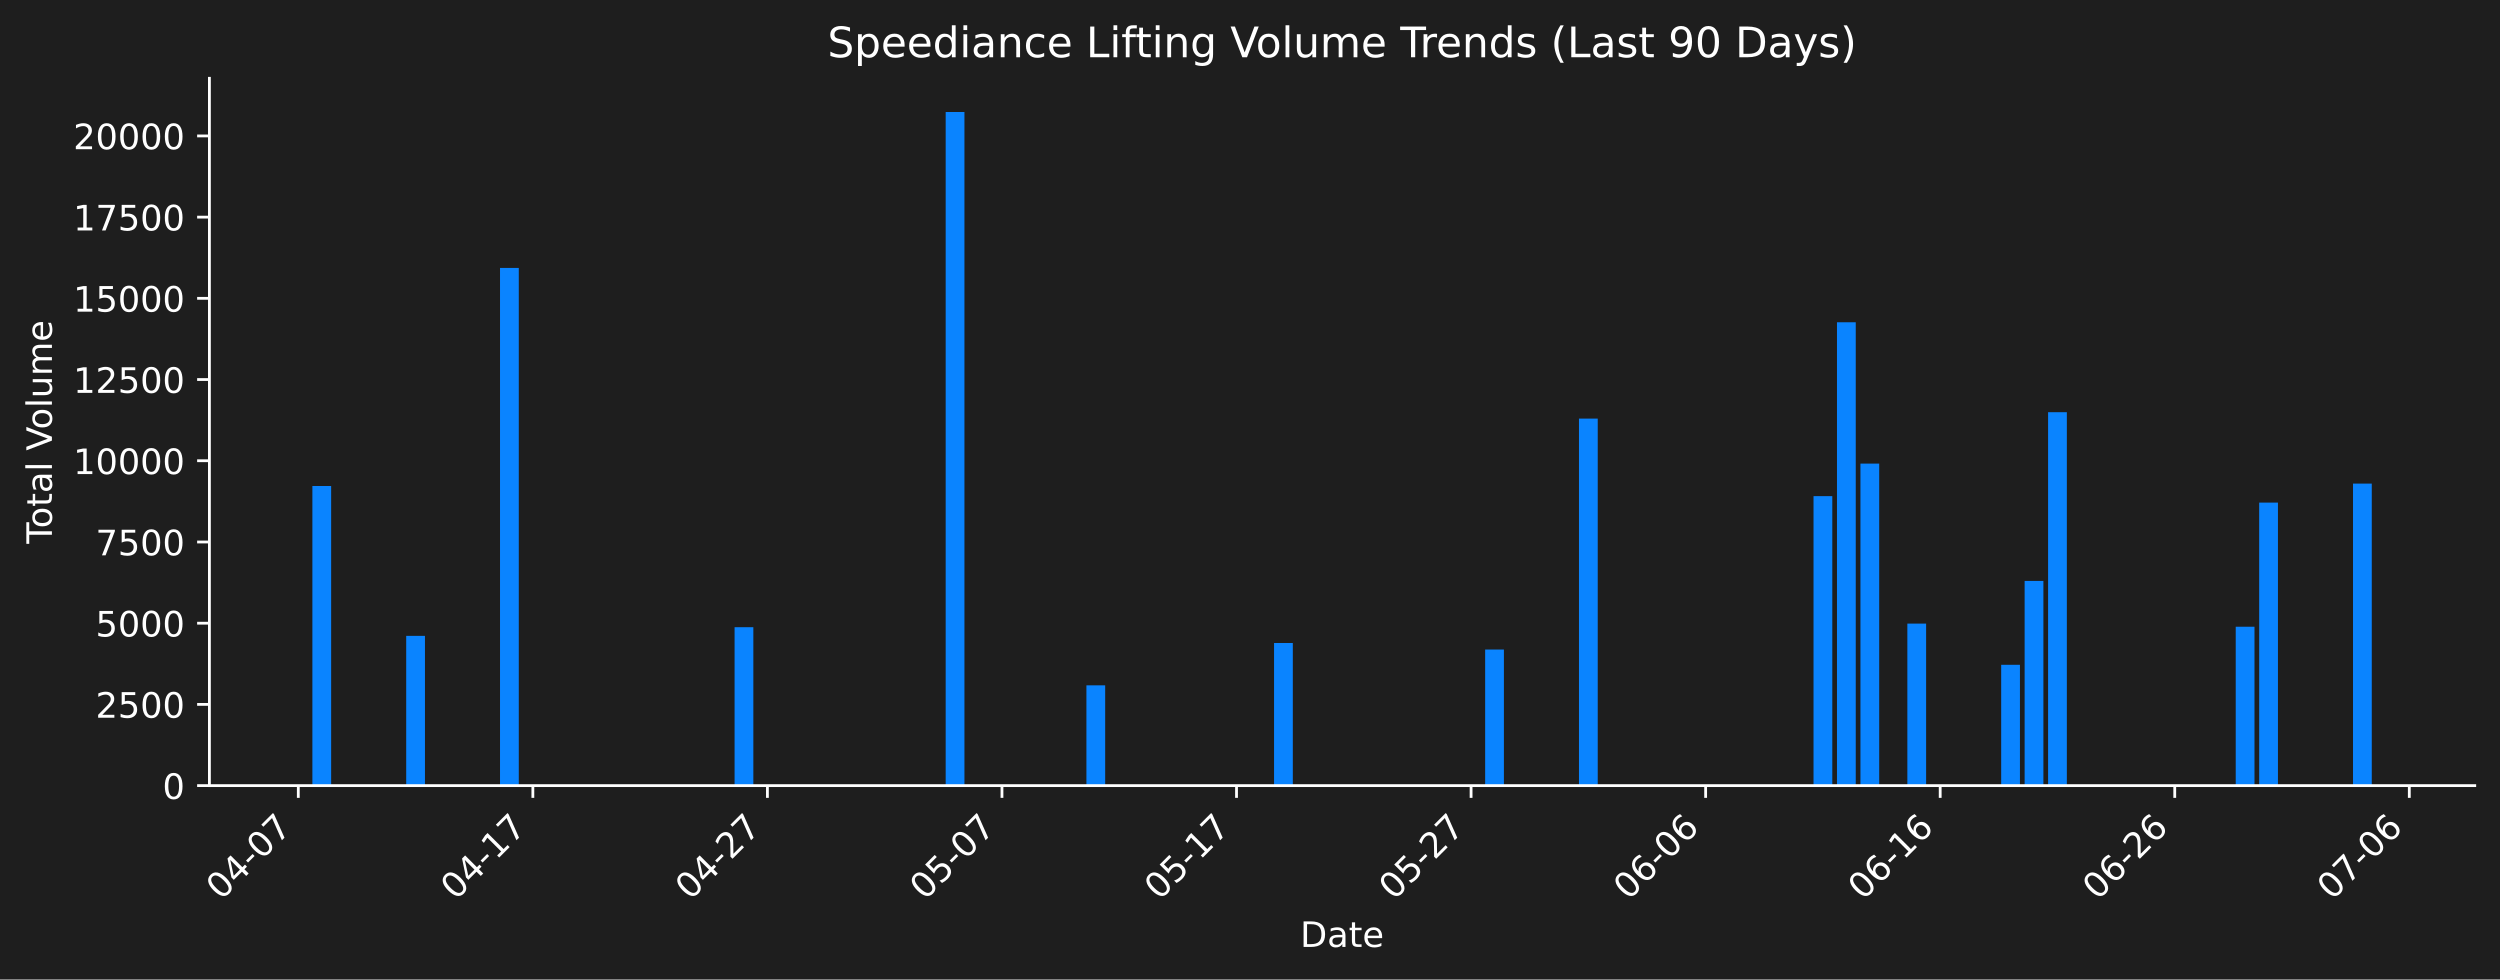
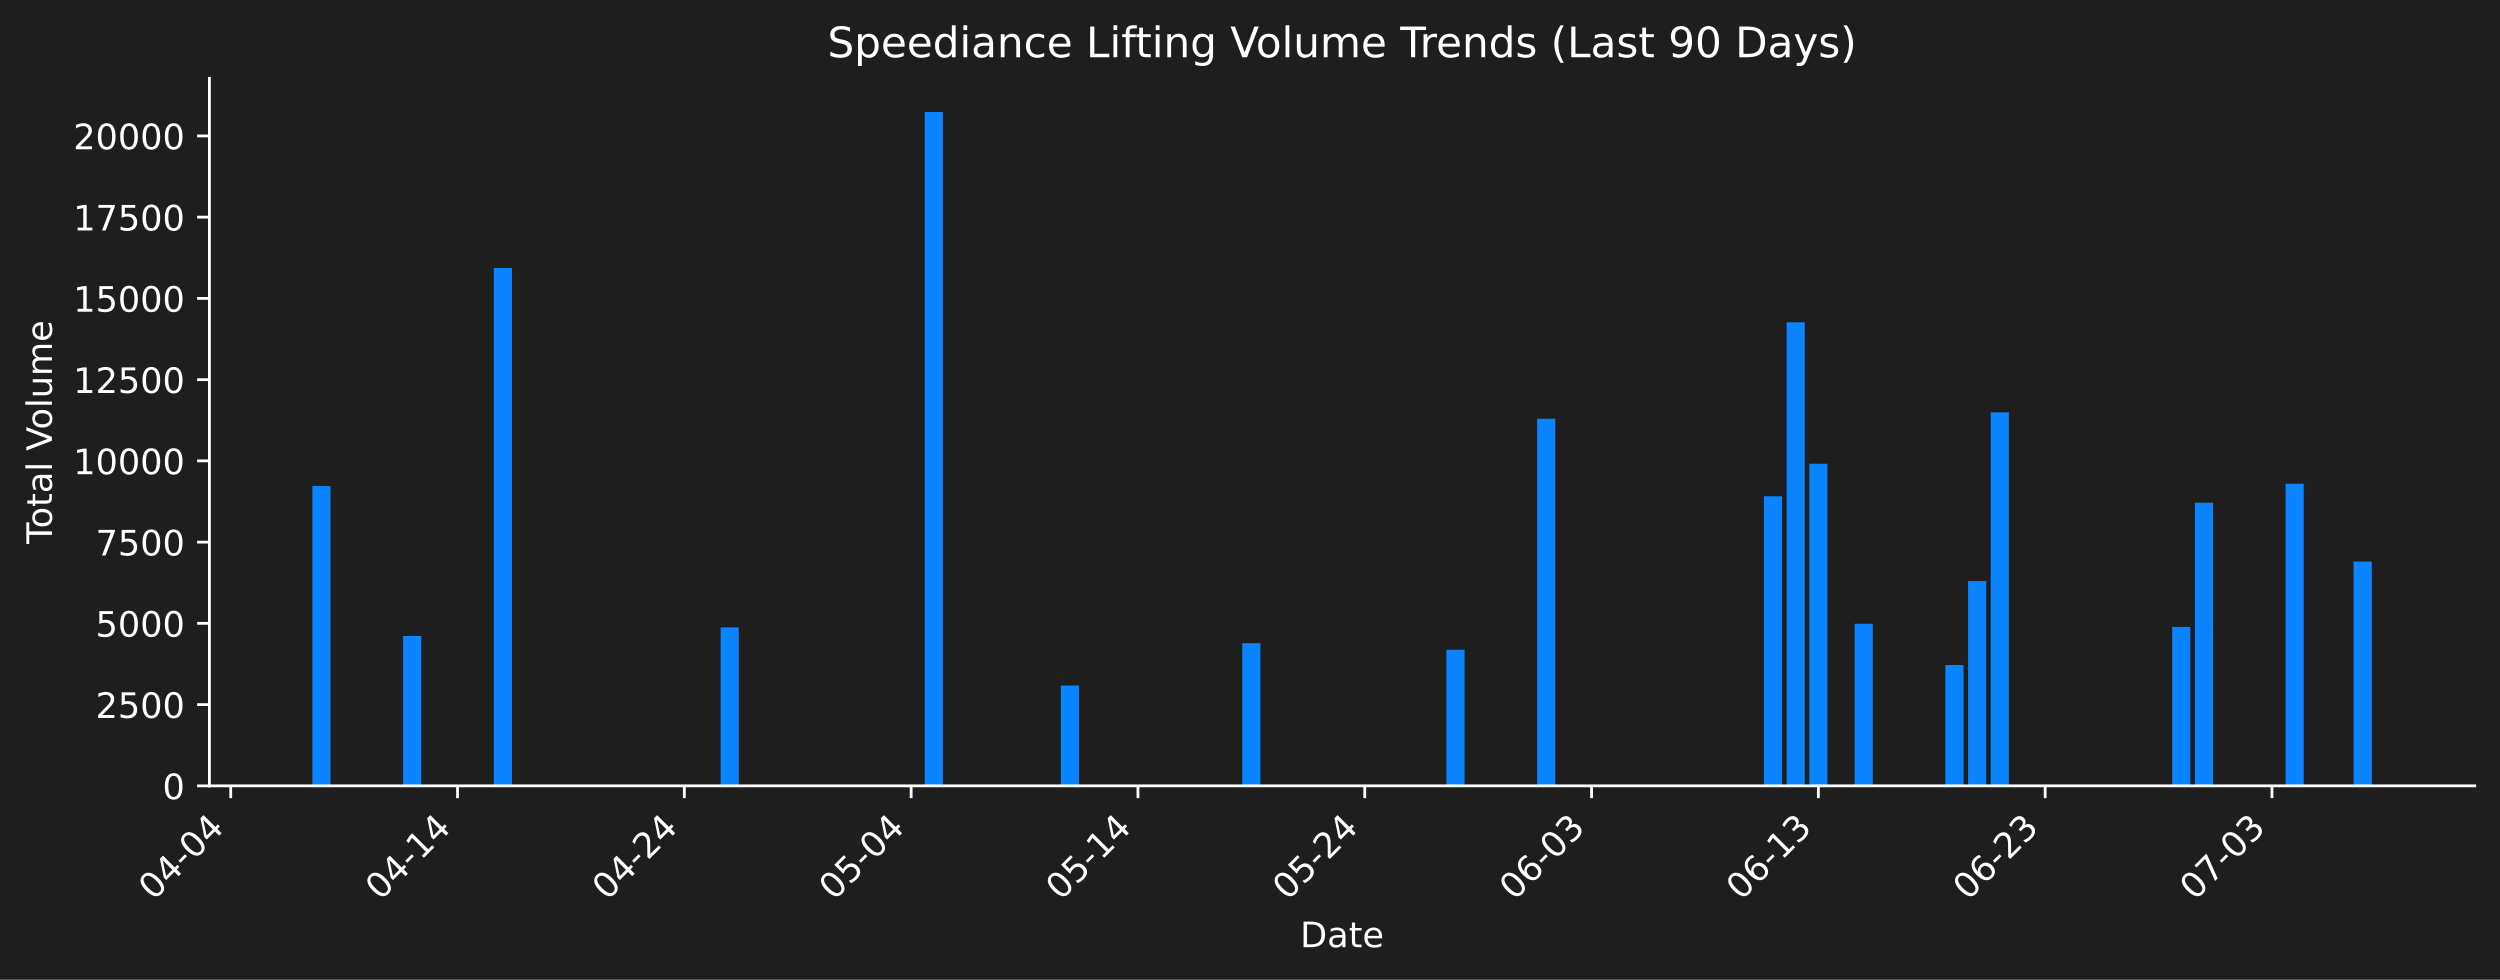
- <svg xmlns="http://www.w3.org/2000/svg" xmlns:xlink="http://www.w3.org/1999/xlink" width="712.621pt" height="279.207pt" viewBox="0 0 712.621 279.207" version="1.1">
+ <svg xmlns="http://www.w3.org/2000/svg" xmlns:xlink="http://www.w3.org/1999/xlink" width="712.621pt" height="279.271pt" viewBox="0 0 712.621 279.271" version="1.1">
  <defs>
    <style type="text/css">*{stroke-linejoin: round; stroke-linecap: butt}</style>
  </defs>
  <g id="figure_1">
    <g id="patch_1">
-       <path d="M 0 279.207  L 712.621 279.207  L 712.621 0  L 0 0  z " style="fill: #1e1e1e" />
+       <path d="M 0 279.271  L 712.621 279.271  L 712.621 0  L 0 0  z " style="fill: #1e1e1e" />
    </g>
    <g id="axes_1">
      <g id="patch_2">
-         <path d="M 59.691 223.939  L 705.421 223.939  L 705.421 22.318  L 59.691 22.318  L 59.691 223.939  z " style="fill: none" />
+         <path d="M 59.691 224.002  L 705.421 224.002  L 705.421 22.318  L 59.691 22.318  L 59.691 224.002  z " style="fill: none" />
      </g>
      <g id="patch_3">
-         <path d="M 89.042 223.939  L 94.391 223.939  L 94.391 138.525  L 89.042 138.525  z " clip-path="url(#pe213a9526d)" style="fill: #0a84ff" />
+         <path d="M 89.042 224.002  L 94.214 224.002  L 94.214 138.561  L 89.042 138.561  z " clip-path="url(#pa216ccc0eb)" style="fill: #0a84ff" />
      </g>
      <g id="patch_4">
-         <path d="M 115.786 223.939  L 121.135 223.939  L 121.135 181.25  L 115.786 181.25  z " clip-path="url(#pe213a9526d)" style="fill: #0a84ff" />
+         <path d="M 114.902 224.002  L 120.074 224.002  L 120.074 181.3  L 114.902 181.3  z " clip-path="url(#pa216ccc0eb)" style="fill: #0a84ff" />
      </g>
      <g id="patch_5">
-         <path d="M 142.53 223.939  L 147.878 223.939  L 147.878 76.381  L 142.53 76.381  z " clip-path="url(#pe213a9526d)" style="fill: #0a84ff" />
+         <path d="M 140.762 224.002  L 145.935 224.002  L 145.935 76.398  L 140.762 76.398  z " clip-path="url(#pa216ccc0eb)" style="fill: #0a84ff" />
      </g>
      <g id="patch_6">
-         <path d="M 209.389 223.939  L 214.738 223.939  L 214.738 178.782  L 209.389 178.782  z " clip-path="url(#pe213a9526d)" style="fill: #0a84ff" />
+         <path d="M 205.413 224.002  L 210.585 224.002  L 210.585 178.832  L 205.413 178.832  z " clip-path="url(#pa216ccc0eb)" style="fill: #0a84ff" />
      </g>
      <g id="patch_7">
-         <path d="M 222.761 223.939  L 228.11 223.939  L 228.11 223.939  L 222.761 223.939  z " clip-path="url(#pe213a9526d)" style="fill: #0a84ff" />
+         <path d="M 218.343 224.002  L 223.515 224.002  L 223.515 224.002  L 218.343 224.002  z " clip-path="url(#pa216ccc0eb)" style="fill: #0a84ff" />
      </g>
      <g id="patch_8">
-         <path d="M 269.563 223.939  L 274.912 223.939  L 274.912 31.919  L 269.563 31.919  z " clip-path="url(#pe213a9526d)" style="fill: #0a84ff" />
+         <path d="M 263.599 224.002  L 268.771 224.002  L 268.771 31.922  L 263.599 31.922  z " clip-path="url(#pa216ccc0eb)" style="fill: #0a84ff" />
      </g>
      <g id="patch_9">
-         <path d="M 309.679 223.939  L 315.027 223.939  L 315.027 195.353  L 309.679 195.353  z " clip-path="url(#pe213a9526d)" style="fill: #0a84ff" />
+         <path d="M 302.389 224.002  L 307.561 224.002  L 307.561 195.408  L 302.389 195.408  z " clip-path="url(#pa216ccc0eb)" style="fill: #0a84ff" />
      </g>
      <g id="patch_10">
-         <path d="M 356.48 223.939  L 361.829 223.939  L 361.829 223.939  L 356.48 223.939  z " clip-path="url(#pe213a9526d)" style="fill: #0a84ff" />
+         <path d="M 347.644 224.002  L 352.816 224.002  L 352.816 224.002  L 347.644 224.002  z " clip-path="url(#pa216ccc0eb)" style="fill: #0a84ff" />
      </g>
      <g id="patch_11">
-         <path d="M 363.166 223.939  L 368.515 223.939  L 368.515 183.292  L 363.166 183.292  z " clip-path="url(#pe213a9526d)" style="fill: #0a84ff" />
+         <path d="M 354.109 224.002  L 359.281 224.002  L 359.281 183.343  L 354.109 183.343  z " clip-path="url(#pa216ccc0eb)" style="fill: #0a84ff" />
      </g>
      <g id="patch_12">
-         <path d="M 423.34 223.939  L 428.689 223.939  L 428.689 185.158  L 423.34 185.158  z " clip-path="url(#pe213a9526d)" style="fill: #0a84ff" />
+         <path d="M 412.295 224.002  L 417.467 224.002  L 417.467 185.209  L 412.295 185.209  z " clip-path="url(#pa216ccc0eb)" style="fill: #0a84ff" />
      </g>
      <g id="patch_13">
-         <path d="M 450.084 223.939  L 455.433 223.939  L 455.433 119.329  L 450.084 119.329  z " clip-path="url(#pe213a9526d)" style="fill: #0a84ff" />
+         <path d="M 438.155 224.002  L 443.327 224.002  L 443.327 119.359  L 438.155 119.359  z " clip-path="url(#pa216ccc0eb)" style="fill: #0a84ff" />
      </g>
      <g id="patch_14">
-         <path d="M 516.943 223.939  L 522.292 223.939  L 522.292 141.428  L 516.943 141.428  z " clip-path="url(#pe213a9526d)" style="fill: #0a84ff" />
+         <path d="M 502.806 224.002  L 507.978 224.002  L 507.978 141.465  L 502.806 141.465  z " clip-path="url(#pa216ccc0eb)" style="fill: #0a84ff" />
      </g>
      <g id="patch_15">
-         <path d="M 523.629 223.939  L 528.978 223.939  L 528.978 91.854  L 523.629 91.854  z " clip-path="url(#pe213a9526d)" style="fill: #0a84ff" />
+         <path d="M 509.271 224.002  L 514.443 224.002  L 514.443 91.876  L 509.271 91.876  z " clip-path="url(#pa216ccc0eb)" style="fill: #0a84ff" />
      </g>
      <g id="patch_16">
-         <path d="M 530.315 223.939  L 535.664 223.939  L 535.664 132.158  L 530.315 132.158  z " clip-path="url(#pe213a9526d)" style="fill: #0a84ff" />
+         <path d="M 515.736 224.002  L 520.908 224.002  L 520.908 132.193  L 515.736 132.193  z " clip-path="url(#pa216ccc0eb)" style="fill: #0a84ff" />
      </g>
      <g id="patch_17">
-         <path d="M 543.687 223.939  L 549.036 223.939  L 549.036 177.75  L 543.687 177.75  z " clip-path="url(#pe213a9526d)" style="fill: #0a84ff" />
+         <path d="M 528.666 224.002  L 533.838 224.002  L 533.838 177.799  L 528.666 177.799  z " clip-path="url(#pa216ccc0eb)" style="fill: #0a84ff" />
      </g>
      <g id="patch_18">
-         <path d="M 570.431 223.939  L 575.78 223.939  L 575.78 189.496  L 570.431 189.496  z " clip-path="url(#pe213a9526d)" style="fill: #0a84ff" />
+         <path d="M 554.526 224.002  L 559.698 224.002  L 559.698 189.549  L 554.526 189.549  z " clip-path="url(#pa216ccc0eb)" style="fill: #0a84ff" />
      </g>
      <g id="patch_19">
-         <path d="M 577.117 223.939  L 582.466 223.939  L 582.466 165.596  L 577.117 165.596  z " clip-path="url(#pe213a9526d)" style="fill: #0a84ff" />
+         <path d="M 560.991 224.002  L 566.163 224.002  L 566.163 165.641  L 560.991 165.641  z " clip-path="url(#pa216ccc0eb)" style="fill: #0a84ff" />
      </g>
      <g id="patch_20">
-         <path d="M 583.803 223.939  L 589.152 223.939  L 589.152 117.504  L 583.803 117.504  z " clip-path="url(#pe213a9526d)" style="fill: #0a84ff" />
+         <path d="M 567.456 224.002  L 572.628 224.002  L 572.628 117.534  L 567.456 117.534  z " clip-path="url(#pa216ccc0eb)" style="fill: #0a84ff" />
      </g>
      <g id="patch_21">
-         <path d="M 637.291 223.939  L 642.639 223.939  L 642.639 178.657  L 637.291 178.657  z " clip-path="url(#pe213a9526d)" style="fill: #0a84ff" />
+         <path d="M 619.177 224.002  L 624.349 224.002  L 624.349 178.707  L 619.177 178.707  z " clip-path="url(#pa216ccc0eb)" style="fill: #0a84ff" />
      </g>
      <g id="patch_22">
-         <path d="M 643.977 223.939  L 649.325 223.939  L 649.325 143.27  L 643.977 143.27  z " clip-path="url(#pe213a9526d)" style="fill: #0a84ff" />
+         <path d="M 625.642 224.002  L 630.814 224.002  L 630.814 143.308  L 625.642 143.308  z " clip-path="url(#pa216ccc0eb)" style="fill: #0a84ff" />
      </g>
      <g id="patch_23">
-         <path d="M 670.72 223.939  L 676.069 223.939  L 676.069 137.849  L 670.72 137.849  z " clip-path="url(#pe213a9526d)" style="fill: #0a84ff" />
+         <path d="M 651.502 224.002  L 656.674 224.002  L 656.674 137.885  L 651.502 137.885  z " clip-path="url(#pa216ccc0eb)" style="fill: #0a84ff" />
+       </g>
+       <g id="patch_24">
+         <path d="M 670.897 224.002  L 676.069 224.002  L 676.069 160.093  L 670.897 160.093  z " clip-path="url(#pa216ccc0eb)" style="fill: #0a84ff" />
      </g>
      <g id="matplotlib.axis_1">
        <g id="xtick_1">
          <g id="line2d_1">
            <defs>
-               <path id="m324bd091f5" d="M 0 0  L 0 3.5  " style="stroke: #ffffff; stroke-width: 0.8" />
+               <path id="mfbc9d50dea" d="M 0 0  L 0 3.5  " style="stroke: #ffffff; stroke-width: 0.8" />
            </defs>
            <g>
-               <use xlink:href="#m324bd091f5" x="85.03" y="223.939" style="fill: #ffffff; stroke: #ffffff; stroke-width: 0.8" />
+               <use xlink:href="#mfbc9d50dea" x="65.768" y="224.002" style="fill: #ffffff; stroke: #ffffff; stroke-width: 0.8" />
            </g>
          </g>
          <g id="text_1">
-             <g style="fill: #ffffff" transform="translate(63.01288 256.8584) rotate(-45) scale(0.1 -0.1)">
+             <g style="fill: #ffffff" transform="translate(43.75024 256.9221) rotate(-45) scale(0.1 -0.1)">
              <defs>
                <path id="DejaVuSans-30" d="M 2034 4250  Q 1547 4250 1301 3770  Q 1056 3291 1056 2328  Q 1056 1369 1301 889  Q 1547 409 2034 409  Q 2525 409 2770 889  Q 3016 1369 3016 2328  Q 3016 3291 2770 3770  Q 2525 4250 2034 4250  z M 2034 4750  Q 2819 4750 3233 4129  Q 3647 3509 3647 2328  Q 3647 1150 3233 529  Q 2819 -91 2034 -91  Q 1250 -91 836 529  Q 422 1150 422 2328  Q 422 3509 836 4129  Q 1250 4750 2034 4750  z " transform="scale(0.015625)" />
                <path id="DejaVuSans-34" d="M 2419 4116  L 825 1625  L 2419 1625  L 2419 4116  z M 2253 4666  L 3047 4666  L 3047 1625  L 3713 1625  L 3713 1100  L 3047 1100  L 3047 0  L 2419 0  L 2419 1100  L 313 1100  L 313 1709  L 2253 4666  z " transform="scale(0.015625)" />
                <path id="DejaVuSans-2d" d="M 313 2009  L 1997 2009  L 1997 1497  L 313 1497  L 313 2009  z " transform="scale(0.015625)" />
-                 <path id="DejaVuSans-37" d="M 525 4666  L 3525 4666  L 3525 4397  L 1831 0  L 1172 0  L 2766 4134  L 525 4134  L 525 4666  z " transform="scale(0.015625)" />
              </defs>
              <use xlink:href="#DejaVuSans-30" />
              <use xlink:href="#DejaVuSans-34" transform="translate(63.62305 0)" />
              <use xlink:href="#DejaVuSans-2d" transform="translate(127.2461 0)" />
              <use xlink:href="#DejaVuSans-30" transform="translate(163.3301 0)" />
-               <use xlink:href="#DejaVuSans-37" transform="translate(226.9531 0)" />
+               <use xlink:href="#DejaVuSans-34" transform="translate(226.9531 0)" />
            </g>
          </g>
        </g>
        <g id="xtick_2">
          <g id="line2d_2">
            <g>
-               <use xlink:href="#m324bd091f5" x="151.89" y="223.939" style="fill: #ffffff; stroke: #ffffff; stroke-width: 0.8" />
+               <use xlink:href="#mfbc9d50dea" x="130.418" y="224.002" style="fill: #ffffff; stroke: #ffffff; stroke-width: 0.8" />
            </g>
          </g>
          <g id="text_2">
-             <g style="fill: #ffffff" transform="translate(129.8725 256.8584) rotate(-45) scale(0.1 -0.1)">
+             <g style="fill: #ffffff" transform="translate(108.4008 256.9221) rotate(-45) scale(0.1 -0.1)">
              <defs>
                <path id="DejaVuSans-31" d="M 794 531  L 1825 531  L 1825 4091  L 703 3866  L 703 4441  L 1819 4666  L 2450 4666  L 2450 531  L 3481 531  L 3481 0  L 794 0  L 794 531  z " transform="scale(0.015625)" />
              </defs>
              <use xlink:href="#DejaVuSans-30" />
              <use xlink:href="#DejaVuSans-34" transform="translate(63.62305 0)" />
              <use xlink:href="#DejaVuSans-2d" transform="translate(127.2461 0)" />
              <use xlink:href="#DejaVuSans-31" transform="translate(163.3301 0)" />
-               <use xlink:href="#DejaVuSans-37" transform="translate(226.9531 0)" />
+               <use xlink:href="#DejaVuSans-34" transform="translate(226.9531 0)" />
            </g>
          </g>
        </g>
        <g id="xtick_3">
          <g id="line2d_3">
            <g>
-               <use xlink:href="#m324bd091f5" x="218.75" y="223.939" style="fill: #ffffff; stroke: #ffffff; stroke-width: 0.8" />
+               <use xlink:href="#mfbc9d50dea" x="195.069" y="224.002" style="fill: #ffffff; stroke: #ffffff; stroke-width: 0.8" />
            </g>
          </g>
          <g id="text_3">
-             <g style="fill: #ffffff" transform="translate(196.7321 256.8584) rotate(-45) scale(0.1 -0.1)">
+             <g style="fill: #ffffff" transform="translate(173.0514 256.9221) rotate(-45) scale(0.1 -0.1)">
              <defs>
                <path id="DejaVuSans-32" d="M 1228 531  L 3431 531  L 3431 0  L 469 0  L 469 531  Q 828 903 1448 1529  Q 2069 2156 2228 2338  Q 2531 2678 2651 2914  Q 2772 3150 2772 3378  Q 2772 3750 2511 3984  Q 2250 4219 1831 4219  Q 1534 4219 1204 4116  Q 875 4013 500 3803  L 500 4441  Q 881 4594 1212 4672  Q 1544 4750 1819 4750  Q 2544 4750 2975 4387  Q 3406 4025 3406 3419  Q 3406 3131 3298 2873  Q 3191 2616 2906 2266  Q 2828 2175 2409 1742  Q 1991 1309 1228 531  z " transform="scale(0.015625)" />
              </defs>
              <use xlink:href="#DejaVuSans-30" />
              <use xlink:href="#DejaVuSans-34" transform="translate(63.62305 0)" />
              <use xlink:href="#DejaVuSans-2d" transform="translate(127.2461 0)" />
              <use xlink:href="#DejaVuSans-32" transform="translate(163.3301 0)" />
-               <use xlink:href="#DejaVuSans-37" transform="translate(226.9531 0)" />
+               <use xlink:href="#DejaVuSans-34" transform="translate(226.9531 0)" />
            </g>
          </g>
        </g>
        <g id="xtick_4">
          <g id="line2d_4">
            <g>
-               <use xlink:href="#m324bd091f5" x="285.609" y="223.939" style="fill: #ffffff; stroke: #ffffff; stroke-width: 0.8" />
+               <use xlink:href="#mfbc9d50dea" x="259.72" y="224.002" style="fill: #ffffff; stroke: #ffffff; stroke-width: 0.8" />
            </g>
          </g>
          <g id="text_4">
-             <g style="fill: #ffffff" transform="translate(263.5917 256.8584) rotate(-45) scale(0.1 -0.1)">
+             <g style="fill: #ffffff" transform="translate(237.702 256.9221) rotate(-45) scale(0.1 -0.1)">
              <defs>
                <path id="DejaVuSans-35" d="M 691 4666  L 3169 4666  L 3169 4134  L 1269 4134  L 1269 2991  Q 1406 3038 1543 3061  Q 1681 3084 1819 3084  Q 2600 3084 3056 2656  Q 3513 2228 3513 1497  Q 3513 744 3044 326  Q 2575 -91 1722 -91  Q 1428 -91 1123 -41  Q 819 9 494 109  L 494 744  Q 775 591 1075 516  Q 1375 441 1709 441  Q 2250 441 2565 725  Q 2881 1009 2881 1497  Q 2881 1984 2565 2268  Q 2250 2553 1709 2553  Q 1456 2553 1204 2497  Q 953 2441 691 2322  L 691 4666  z " transform="scale(0.015625)" />
              </defs>
              <use xlink:href="#DejaVuSans-30" />
              <use xlink:href="#DejaVuSans-35" transform="translate(63.62305 0)" />
              <use xlink:href="#DejaVuSans-2d" transform="translate(127.2461 0)" />
              <use xlink:href="#DejaVuSans-30" transform="translate(163.3301 0)" />
-               <use xlink:href="#DejaVuSans-37" transform="translate(226.9531 0)" />
+               <use xlink:href="#DejaVuSans-34" transform="translate(226.9531 0)" />
            </g>
          </g>
        </g>
        <g id="xtick_5">
          <g id="line2d_5">
            <g>
-               <use xlink:href="#m324bd091f5" x="352.469" y="223.939" style="fill: #ffffff; stroke: #ffffff; stroke-width: 0.8" />
+               <use xlink:href="#mfbc9d50dea" x="324.37" y="224.002" style="fill: #ffffff; stroke: #ffffff; stroke-width: 0.8" />
            </g>
          </g>
          <g id="text_5">
-             <g style="fill: #ffffff" transform="translate(330.4513 256.8584) rotate(-45) scale(0.1 -0.1)">
+             <g style="fill: #ffffff" transform="translate(302.3526 256.9221) rotate(-45) scale(0.1 -0.1)">
              <use xlink:href="#DejaVuSans-30" />
              <use xlink:href="#DejaVuSans-35" transform="translate(63.62305 0)" />
              <use xlink:href="#DejaVuSans-2d" transform="translate(127.2461 0)" />
              <use xlink:href="#DejaVuSans-31" transform="translate(163.3301 0)" />
-               <use xlink:href="#DejaVuSans-37" transform="translate(226.9531 0)" />
+               <use xlink:href="#DejaVuSans-34" transform="translate(226.9531 0)" />
            </g>
          </g>
        </g>
        <g id="xtick_6">
          <g id="line2d_6">
            <g>
-               <use xlink:href="#m324bd091f5" x="419.328" y="223.939" style="fill: #ffffff; stroke: #ffffff; stroke-width: 0.8" />
+               <use xlink:href="#mfbc9d50dea" x="389.021" y="224.002" style="fill: #ffffff; stroke: #ffffff; stroke-width: 0.8" />
            </g>
          </g>
          <g id="text_6">
-             <g style="fill: #ffffff" transform="translate(397.3109 256.8584) rotate(-45) scale(0.1 -0.1)">
+             <g style="fill: #ffffff" transform="translate(367.0031 256.9221) rotate(-45) scale(0.1 -0.1)">
              <use xlink:href="#DejaVuSans-30" />
              <use xlink:href="#DejaVuSans-35" transform="translate(63.62305 0)" />
              <use xlink:href="#DejaVuSans-2d" transform="translate(127.2461 0)" />
              <use xlink:href="#DejaVuSans-32" transform="translate(163.3301 0)" />
-               <use xlink:href="#DejaVuSans-37" transform="translate(226.9531 0)" />
+               <use xlink:href="#DejaVuSans-34" transform="translate(226.9531 0)" />
            </g>
          </g>
        </g>
        <g id="xtick_7">
          <g id="line2d_7">
            <g>
-               <use xlink:href="#m324bd091f5" x="486.188" y="223.939" style="fill: #ffffff; stroke: #ffffff; stroke-width: 0.8" />
+               <use xlink:href="#mfbc9d50dea" x="453.671" y="224.002" style="fill: #ffffff; stroke: #ffffff; stroke-width: 0.8" />
            </g>
          </g>
          <g id="text_7">
-             <g style="fill: #ffffff" transform="translate(464.1705 256.8584) rotate(-45) scale(0.1 -0.1)">
+             <g style="fill: #ffffff" transform="translate(431.6537 256.9221) rotate(-45) scale(0.1 -0.1)">
              <defs>
                <path id="DejaVuSans-36" d="M 2113 2584  Q 1688 2584 1439 2293  Q 1191 2003 1191 1497  Q 1191 994 1439 701  Q 1688 409 2113 409  Q 2538 409 2786 701  Q 3034 994 3034 1497  Q 3034 2003 2786 2293  Q 2538 2584 2113 2584  z M 3366 4563  L 3366 3988  Q 3128 4100 2886 4159  Q 2644 4219 2406 4219  Q 1781 4219 1451 3797  Q 1122 3375 1075 2522  Q 1259 2794 1537 2939  Q 1816 3084 2150 3084  Q 2853 3084 3261 2657  Q 3669 2231 3669 1497  Q 3669 778 3244 343  Q 2819 -91 2113 -91  Q 1303 -91 875 529  Q 447 1150 447 2328  Q 447 3434 972 4092  Q 1497 4750 2381 4750  Q 2619 4750 2861 4703  Q 3103 4656 3366 4563  z " transform="scale(0.015625)" />
+                 <path id="DejaVuSans-33" d="M 2597 2516  Q 3050 2419 3304 2112  Q 3559 1806 3559 1356  Q 3559 666 3084 287  Q 2609 -91 1734 -91  Q 1441 -91 1130 -33  Q 819 25 488 141  L 488 750  Q 750 597 1062 519  Q 1375 441 1716 441  Q 2309 441 2620 675  Q 2931 909 2931 1356  Q 2931 1769 2642 2001  Q 2353 2234 1838 2234  L 1294 2234  L 1294 2753  L 1863 2753  Q 2328 2753 2575 2939  Q 2822 3125 2822 3475  Q 2822 3834 2567 4026  Q 2313 4219 1838 4219  Q 1578 4219 1281 4162  Q 984 4106 628 3988  L 628 4550  Q 988 4650 1302 4700  Q 1616 4750 1894 4750  Q 2613 4750 3031 4423  Q 3450 4097 3450 3541  Q 3450 3153 3228 2886  Q 3006 2619 2597 2516  z " transform="scale(0.015625)" />
              </defs>
              <use xlink:href="#DejaVuSans-30" />
              <use xlink:href="#DejaVuSans-36" transform="translate(63.62305 0)" />
              <use xlink:href="#DejaVuSans-2d" transform="translate(127.2461 0)" />
              <use xlink:href="#DejaVuSans-30" transform="translate(163.3301 0)" />
-               <use xlink:href="#DejaVuSans-36" transform="translate(226.9531 0)" />
+               <use xlink:href="#DejaVuSans-33" transform="translate(226.9531 0)" />
            </g>
          </g>
        </g>
        <g id="xtick_8">
          <g id="line2d_8">
            <g>
-               <use xlink:href="#m324bd091f5" x="553.048" y="223.939" style="fill: #ffffff; stroke: #ffffff; stroke-width: 0.8" />
+               <use xlink:href="#mfbc9d50dea" x="518.322" y="224.002" style="fill: #ffffff; stroke: #ffffff; stroke-width: 0.8" />
            </g>
          </g>
          <g id="text_8">
-             <g style="fill: #ffffff" transform="translate(531.0301 256.8584) rotate(-45) scale(0.1 -0.1)">
+             <g style="fill: #ffffff" transform="translate(496.3043 256.9221) rotate(-45) scale(0.1 -0.1)">
              <use xlink:href="#DejaVuSans-30" />
              <use xlink:href="#DejaVuSans-36" transform="translate(63.62305 0)" />
              <use xlink:href="#DejaVuSans-2d" transform="translate(127.2461 0)" />
              <use xlink:href="#DejaVuSans-31" transform="translate(163.3301 0)" />
-               <use xlink:href="#DejaVuSans-36" transform="translate(226.9531 0)" />
+               <use xlink:href="#DejaVuSans-33" transform="translate(226.9531 0)" />
            </g>
          </g>
        </g>
        <g id="xtick_9">
          <g id="line2d_9">
            <g>
-               <use xlink:href="#m324bd091f5" x="619.907" y="223.939" style="fill: #ffffff; stroke: #ffffff; stroke-width: 0.8" />
+               <use xlink:href="#mfbc9d50dea" x="582.972" y="224.002" style="fill: #ffffff; stroke: #ffffff; stroke-width: 0.8" />
            </g>
          </g>
          <g id="text_9">
-             <g style="fill: #ffffff" transform="translate(597.8897 256.8584) rotate(-45) scale(0.1 -0.1)">
+             <g style="fill: #ffffff" transform="translate(560.9549 256.9221) rotate(-45) scale(0.1 -0.1)">
              <use xlink:href="#DejaVuSans-30" />
              <use xlink:href="#DejaVuSans-36" transform="translate(63.62305 0)" />
              <use xlink:href="#DejaVuSans-2d" transform="translate(127.2461 0)" />
              <use xlink:href="#DejaVuSans-32" transform="translate(163.3301 0)" />
-               <use xlink:href="#DejaVuSans-36" transform="translate(226.9531 0)" />
+               <use xlink:href="#DejaVuSans-33" transform="translate(226.9531 0)" />
            </g>
          </g>
        </g>
        <g id="xtick_10">
          <g id="line2d_10">
            <g>
-               <use xlink:href="#m324bd091f5" x="686.767" y="223.939" style="fill: #ffffff; stroke: #ffffff; stroke-width: 0.8" />
+               <use xlink:href="#mfbc9d50dea" x="647.623" y="224.002" style="fill: #ffffff; stroke: #ffffff; stroke-width: 0.8" />
            </g>
          </g>
          <g id="text_10">
-             <g style="fill: #ffffff" transform="translate(664.7493 256.8584) rotate(-45) scale(0.1 -0.1)">
+             <g style="fill: #ffffff" transform="translate(625.6055 256.9221) rotate(-45) scale(0.1 -0.1)">
+               <defs>
+                 <path id="DejaVuSans-37" d="M 525 4666  L 3525 4666  L 3525 4397  L 1831 0  L 1172 0  L 2766 4134  L 525 4134  L 525 4666  z " transform="scale(0.015625)" />
+               </defs>
              <use xlink:href="#DejaVuSans-30" />
              <use xlink:href="#DejaVuSans-37" transform="translate(63.62305 0)" />
              <use xlink:href="#DejaVuSans-2d" transform="translate(127.2461 0)" />
              <use xlink:href="#DejaVuSans-30" transform="translate(163.3301 0)" />
-               <use xlink:href="#DejaVuSans-36" transform="translate(226.9531 0)" />
+               <use xlink:href="#DejaVuSans-33" transform="translate(226.9531 0)" />
            </g>
          </g>
        </g>
        <g id="text_11">
-           <g style="fill: #ffffff" transform="translate(370.6048 269.9274) scale(0.1 -0.1)">
+           <g style="fill: #ffffff" transform="translate(370.6048 269.9911) scale(0.1 -0.1)">
            <defs>
              <path id="DejaVuSans-44" d="M 1259 4147  L 1259 519  L 2022 519  Q 2988 519 3436 956  Q 3884 1394 3884 2338  Q 3884 3275 3436 3711  Q 2988 4147 2022 4147  L 1259 4147  z M 628 4666  L 1925 4666  Q 3281 4666 3915 4102  Q 4550 3538 4550 2338  Q 4550 1131 3912 565  Q 3275 0 1925 0  L 628 0  L 628 4666  z " transform="scale(0.015625)" />
              <path id="DejaVuSans-61" d="M 2194 1759  Q 1497 1759 1228 1600  Q 959 1441 959 1056  Q 959 750 1161 570  Q 1363 391 1709 391  Q 2188 391 2477 730  Q 2766 1069 2766 1631  L 2766 1759  L 2194 1759  z M 3341 1997  L 3341 0  L 2766 0  L 2766 531  Q 2569 213 2275 61  Q 1981 -91 1556 -91  Q 1019 -91 701 211  Q 384 513 384 1019  Q 384 1609 779 1909  Q 1175 2209 1959 2209  L 2766 2209  L 2766 2266  Q 2766 2663 2505 2880  Q 2244 3097 1772 3097  Q 1472 3097 1187 3025  Q 903 2953 641 2809  L 641 3341  Q 956 3463 1253 3523  Q 1550 3584 1831 3584  Q 2591 3584 2966 3190  Q 3341 2797 3341 1997  z " transform="scale(0.015625)" />
              <path id="DejaVuSans-74" d="M 1172 4494  L 1172 3500  L 2356 3500  L 2356 3053  L 1172 3053  L 1172 1153  Q 1172 725 1289 603  Q 1406 481 1766 481  L 2356 481  L 2356 0  L 1766 0  Q 1100 0 847 248  Q 594 497 594 1153  L 594 3053  L 172 3053  L 172 3500  L 594 3500  L 594 4494  L 1172 4494  z " transform="scale(0.015625)" />
              <path id="DejaVuSans-65" d="M 3597 1894  L 3597 1613  L 953 1613  Q 991 1019 1311 708  Q 1631 397 2203 397  Q 2534 397 2845 478  Q 3156 559 3463 722  L 3463 178  Q 3153 47 2828 -22  Q 2503 -91 2169 -91  Q 1331 -91 842 396  Q 353 884 353 1716  Q 353 2575 817 3079  Q 1281 3584 2069 3584  Q 2775 3584 3186 3129  Q 3597 2675 3597 1894  z M 3022 2063  Q 3016 2534 2758 2815  Q 2500 3097 2075 3097  Q 1594 3097 1305 2825  Q 1016 2553 972 2059  L 3022 2063  z " transform="scale(0.015625)" />
            </defs>
            <use xlink:href="#DejaVuSans-44" />
            <use xlink:href="#DejaVuSans-61" transform="translate(77.00195 0)" />
            <use xlink:href="#DejaVuSans-74" transform="translate(138.2812 0)" />
            <use xlink:href="#DejaVuSans-65" transform="translate(177.4902 0)" />
          </g>
        </g>
      </g>
      <g id="matplotlib.axis_2">
        <g id="ytick_1">
          <g id="line2d_11">
            <defs>
-               <path id="me8bb2cc90d" d="M 0 0  L -3.5 0  " style="stroke: #ffffff; stroke-width: 0.8" />
+               <path id="m479f4ffd5f" d="M 0 0  L -3.5 0  " style="stroke: #ffffff; stroke-width: 0.8" />
            </defs>
            <g>
-               <use xlink:href="#me8bb2cc90d" x="59.691" y="223.939" style="fill: #ffffff; stroke: #ffffff; stroke-width: 0.8" />
+               <use xlink:href="#m479f4ffd5f" x="59.691" y="224.002" style="fill: #ffffff; stroke: #ffffff; stroke-width: 0.8" />
            </g>
          </g>
          <g id="text_12">
-             <g style="fill: #ffffff" transform="translate(46.32812 227.7378) scale(0.1 -0.1)">
+             <g style="fill: #ffffff" transform="translate(46.32812 227.8014) scale(0.1 -0.1)">
              <use xlink:href="#DejaVuSans-30" />
            </g>
          </g>
        </g>
        <g id="ytick_2">
          <g id="line2d_12">
            <g>
-               <use xlink:href="#me8bb2cc90d" x="59.691" y="200.789" style="fill: #ffffff; stroke: #ffffff; stroke-width: 0.8" />
+               <use xlink:href="#m479f4ffd5f" x="59.691" y="200.845" style="fill: #ffffff; stroke: #ffffff; stroke-width: 0.8" />
            </g>
          </g>
          <g id="text_13">
-             <g style="fill: #ffffff" transform="translate(27.24063 204.5878) scale(0.1 -0.1)">
+             <g style="fill: #ffffff" transform="translate(27.24063 204.6442) scale(0.1 -0.1)">
              <use xlink:href="#DejaVuSans-32" />
              <use xlink:href="#DejaVuSans-35" transform="translate(63.62305 0)" />
              <use xlink:href="#DejaVuSans-30" transform="translate(127.2461 0)" />
              <use xlink:href="#DejaVuSans-30" transform="translate(190.8691 0)" />
            </g>
          </g>
        </g>
        <g id="ytick_3">
          <g id="line2d_13">
            <g>
-               <use xlink:href="#me8bb2cc90d" x="59.691" y="177.639" style="fill: #ffffff; stroke: #ffffff; stroke-width: 0.8" />
+               <use xlink:href="#m479f4ffd5f" x="59.691" y="177.688" style="fill: #ffffff; stroke: #ffffff; stroke-width: 0.8" />
            </g>
          </g>
          <g id="text_14">
-             <g style="fill: #ffffff" transform="translate(27.24063 181.4379) scale(0.1 -0.1)">
+             <g style="fill: #ffffff" transform="translate(27.24063 181.4869) scale(0.1 -0.1)">
              <use xlink:href="#DejaVuSans-35" />
              <use xlink:href="#DejaVuSans-30" transform="translate(63.62305 0)" />
              <use xlink:href="#DejaVuSans-30" transform="translate(127.2461 0)" />
              <use xlink:href="#DejaVuSans-30" transform="translate(190.8691 0)" />
            </g>
          </g>
        </g>
        <g id="ytick_4">
          <g id="line2d_14">
            <g>
-               <use xlink:href="#me8bb2cc90d" x="59.691" y="154.489" style="fill: #ffffff; stroke: #ffffff; stroke-width: 0.8" />
+               <use xlink:href="#m479f4ffd5f" x="59.691" y="154.53" style="fill: #ffffff; stroke: #ffffff; stroke-width: 0.8" />
            </g>
          </g>
          <g id="text_15">
-             <g style="fill: #ffffff" transform="translate(27.24063 158.288) scale(0.1 -0.1)">
+             <g style="fill: #ffffff" transform="translate(27.24063 158.3297) scale(0.1 -0.1)">
              <use xlink:href="#DejaVuSans-37" />
              <use xlink:href="#DejaVuSans-35" transform="translate(63.62305 0)" />
              <use xlink:href="#DejaVuSans-30" transform="translate(127.2461 0)" />
              <use xlink:href="#DejaVuSans-30" transform="translate(190.8691 0)" />
            </g>
          </g>
        </g>
        <g id="ytick_5">
          <g id="line2d_15">
            <g>
-               <use xlink:href="#me8bb2cc90d" x="59.691" y="131.339" style="fill: #ffffff; stroke: #ffffff; stroke-width: 0.8" />
+               <use xlink:href="#m479f4ffd5f" x="59.691" y="131.373" style="fill: #ffffff; stroke: #ffffff; stroke-width: 0.8" />
            </g>
          </g>
          <g id="text_16">
-             <g style="fill: #ffffff" transform="translate(20.87813 135.138) scale(0.1 -0.1)">
+             <g style="fill: #ffffff" transform="translate(20.87813 135.1724) scale(0.1 -0.1)">
              <use xlink:href="#DejaVuSans-31" />
              <use xlink:href="#DejaVuSans-30" transform="translate(63.62305 0)" />
              <use xlink:href="#DejaVuSans-30" transform="translate(127.2461 0)" />
              <use xlink:href="#DejaVuSans-30" transform="translate(190.8691 0)" />
              <use xlink:href="#DejaVuSans-30" transform="translate(254.4922 0)" />
            </g>
          </g>
        </g>
        <g id="ytick_6">
          <g id="line2d_16">
            <g>
-               <use xlink:href="#me8bb2cc90d" x="59.691" y="108.189" style="fill: #ffffff; stroke: #ffffff; stroke-width: 0.8" />
+               <use xlink:href="#m479f4ffd5f" x="59.691" y="108.216" style="fill: #ffffff; stroke: #ffffff; stroke-width: 0.8" />
            </g>
          </g>
          <g id="text_17">
-             <g style="fill: #ffffff" transform="translate(20.87813 111.9881) scale(0.1 -0.1)">
+             <g style="fill: #ffffff" transform="translate(20.87813 112.0152) scale(0.1 -0.1)">
              <use xlink:href="#DejaVuSans-31" />
              <use xlink:href="#DejaVuSans-32" transform="translate(63.62305 0)" />
              <use xlink:href="#DejaVuSans-35" transform="translate(127.2461 0)" />
              <use xlink:href="#DejaVuSans-30" transform="translate(190.8691 0)" />
              <use xlink:href="#DejaVuSans-30" transform="translate(254.4922 0)" />
            </g>
          </g>
        </g>
        <g id="ytick_7">
          <g id="line2d_17">
            <g>
-               <use xlink:href="#me8bb2cc90d" x="59.691" y="85.039" style="fill: #ffffff; stroke: #ffffff; stroke-width: 0.8" />
+               <use xlink:href="#m479f4ffd5f" x="59.691" y="85.059" style="fill: #ffffff; stroke: #ffffff; stroke-width: 0.8" />
            </g>
          </g>
          <g id="text_18">
-             <g style="fill: #ffffff" transform="translate(20.87813 88.83815) scale(0.1 -0.1)">
+             <g style="fill: #ffffff" transform="translate(20.87813 88.85795) scale(0.1 -0.1)">
              <use xlink:href="#DejaVuSans-31" />
              <use xlink:href="#DejaVuSans-35" transform="translate(63.62305 0)" />
              <use xlink:href="#DejaVuSans-30" transform="translate(127.2461 0)" />
              <use xlink:href="#DejaVuSans-30" transform="translate(190.8691 0)" />
              <use xlink:href="#DejaVuSans-30" transform="translate(254.4922 0)" />
            </g>
          </g>
        </g>
        <g id="ytick_8">
          <g id="line2d_18">
            <g>
-               <use xlink:href="#me8bb2cc90d" x="59.691" y="61.889" style="fill: #ffffff; stroke: #ffffff; stroke-width: 0.8" />
+               <use xlink:href="#m479f4ffd5f" x="59.691" y="61.901" style="fill: #ffffff; stroke: #ffffff; stroke-width: 0.8" />
            </g>
          </g>
          <g id="text_19">
-             <g style="fill: #ffffff" transform="translate(20.87813 65.68822) scale(0.1 -0.1)">
+             <g style="fill: #ffffff" transform="translate(20.87813 65.70071) scale(0.1 -0.1)">
              <use xlink:href="#DejaVuSans-31" />
              <use xlink:href="#DejaVuSans-37" transform="translate(63.62305 0)" />
              <use xlink:href="#DejaVuSans-35" transform="translate(127.2461 0)" />
              <use xlink:href="#DejaVuSans-30" transform="translate(190.8691 0)" />
              <use xlink:href="#DejaVuSans-30" transform="translate(254.4922 0)" />
            </g>
          </g>
        </g>
        <g id="ytick_9">
          <g id="line2d_19">
            <g>
-               <use xlink:href="#me8bb2cc90d" x="59.691" y="38.739" style="fill: #ffffff; stroke: #ffffff; stroke-width: 0.8" />
+               <use xlink:href="#m479f4ffd5f" x="59.691" y="38.744" style="fill: #ffffff; stroke: #ffffff; stroke-width: 0.8" />
            </g>
          </g>
          <g id="text_20">
-             <g style="fill: #ffffff" transform="translate(20.87813 42.53829) scale(0.1 -0.1)">
+             <g style="fill: #ffffff" transform="translate(20.87813 42.54347) scale(0.1 -0.1)">
              <use xlink:href="#DejaVuSans-32" />
              <use xlink:href="#DejaVuSans-30" transform="translate(63.62305 0)" />
              <use xlink:href="#DejaVuSans-30" transform="translate(127.2461 0)" />
              <use xlink:href="#DejaVuSans-30" transform="translate(190.8691 0)" />
              <use xlink:href="#DejaVuSans-30" transform="translate(254.4922 0)" />
            </g>
          </g>
        </g>
        <g id="text_21">
-           <g style="fill: #ffffff" transform="translate(14.79844 154.9908) rotate(-90) scale(0.1 -0.1)">
+           <g style="fill: #ffffff" transform="translate(14.79844 155.0226) rotate(-90) scale(0.1 -0.1)">
            <defs>
              <path id="DejaVuSans-54" d="M -19 4666  L 3928 4666  L 3928 4134  L 2272 4134  L 2272 0  L 1638 0  L 1638 4134  L -19 4134  L -19 4666  z " transform="scale(0.015625)" />
              <path id="DejaVuSans-6f" d="M 1959 3097  Q 1497 3097 1228 2736  Q 959 2375 959 1747  Q 959 1119 1226 758  Q 1494 397 1959 397  Q 2419 397 2687 759  Q 2956 1122 2956 1747  Q 2956 2369 2687 2733  Q 2419 3097 1959 3097  z M 1959 3584  Q 2709 3584 3137 3096  Q 3566 2609 3566 1747  Q 3566 888 3137 398  Q 2709 -91 1959 -91  Q 1206 -91 779 398  Q 353 888 353 1747  Q 353 2609 779 3096  Q 1206 3584 1959 3584  z " transform="scale(0.015625)" />
              <path id="DejaVuSans-6c" d="M 603 4863  L 1178 4863  L 1178 0  L 603 0  L 603 4863  z " transform="scale(0.015625)" />
              <path id="DejaVuSans-20" transform="scale(0.015625)" />
              <path id="DejaVuSans-56" d="M 1831 0  L 50 4666  L 709 4666  L 2188 738  L 3669 4666  L 4325 4666  L 2547 0  L 1831 0  z " transform="scale(0.015625)" />
              <path id="DejaVuSans-75" d="M 544 1381  L 544 3500  L 1119 3500  L 1119 1403  Q 1119 906 1312 657  Q 1506 409 1894 409  Q 2359 409 2629 706  Q 2900 1003 2900 1516  L 2900 3500  L 3475 3500  L 3475 0  L 2900 0  L 2900 538  Q 2691 219 2414 64  Q 2138 -91 1772 -91  Q 1169 -91 856 284  Q 544 659 544 1381  z M 1991 3584  L 1991 3584  z " transform="scale(0.015625)" />
              <path id="DejaVuSans-6d" d="M 3328 2828  Q 3544 3216 3844 3400  Q 4144 3584 4550 3584  Q 5097 3584 5394 3201  Q 5691 2819 5691 2113  L 5691 0  L 5113 0  L 5113 2094  Q 5113 2597 4934 2840  Q 4756 3084 4391 3084  Q 3944 3084 3684 2787  Q 3425 2491 3425 1978  L 3425 0  L 2847 0  L 2847 2094  Q 2847 2600 2669 2842  Q 2491 3084 2119 3084  Q 1678 3084 1418 2786  Q 1159 2488 1159 1978  L 1159 0  L 581 0  L 581 3500  L 1159 3500  L 1159 2956  Q 1356 3278 1631 3431  Q 1906 3584 2284 3584  Q 2666 3584 2933 3390  Q 3200 3197 3328 2828  z " transform="scale(0.015625)" />
            </defs>
            <use xlink:href="#DejaVuSans-54" />
            <use xlink:href="#DejaVuSans-6f" transform="translate(44.08398 0)" />
            <use xlink:href="#DejaVuSans-74" transform="translate(105.2656 0)" />
            <use xlink:href="#DejaVuSans-61" transform="translate(144.4746 0)" />
            <use xlink:href="#DejaVuSans-6c" transform="translate(205.7539 0)" />
            <use xlink:href="#DejaVuSans-20" transform="translate(233.5371 0)" />
            <use xlink:href="#DejaVuSans-56" transform="translate(265.3242 0)" />
            <use xlink:href="#DejaVuSans-6f" transform="translate(325.9824 0)" />
            <use xlink:href="#DejaVuSans-6c" transform="translate(387.1641 0)" />
            <use xlink:href="#DejaVuSans-75" transform="translate(414.9473 0)" />
            <use xlink:href="#DejaVuSans-6d" transform="translate(478.3262 0)" />
            <use xlink:href="#DejaVuSans-65" transform="translate(575.7383 0)" />
          </g>
        </g>
      </g>
-       <g id="patch_24">
-         <path d="M 59.691 223.939  L 59.691 22.318  " style="fill: none; stroke: #ffffff; stroke-width: 0.8; stroke-linejoin: miter; stroke-linecap: square" />
-       </g>
      <g id="patch_25">
-         <path d="M 59.691 223.939  L 705.421 223.939  " style="fill: none; stroke: #ffffff; stroke-width: 0.8; stroke-linejoin: miter; stroke-linecap: square" />
+         <path d="M 59.691 224.002  L 59.691 22.318  " style="fill: none; stroke: #ffffff; stroke-width: 0.8; stroke-linejoin: miter; stroke-linecap: square" />
+       </g>
+       <g id="patch_26">
+         <path d="M 59.691 224.002  L 705.421 224.002  " style="fill: none; stroke: #ffffff; stroke-width: 0.8; stroke-linejoin: miter; stroke-linecap: square" />
      </g>
      <g id="text_22">
        <g style="fill: #ffffff" transform="translate(235.8734 16.31812) scale(0.12 -0.12)">
          <defs>
            <path id="DejaVuSans-53" d="M 3425 4513  L 3425 3897  Q 3066 4069 2747 4153  Q 2428 4238 2131 4238  Q 1616 4238 1336 4038  Q 1056 3838 1056 3469  Q 1056 3159 1242 3001  Q 1428 2844 1947 2747  L 2328 2669  Q 3034 2534 3370 2195  Q 3706 1856 3706 1288  Q 3706 609 3251 259  Q 2797 -91 1919 -91  Q 1588 -91 1214 -16  Q 841 59 441 206  L 441 856  Q 825 641 1194 531  Q 1563 422 1919 422  Q 2459 422 2753 634  Q 3047 847 3047 1241  Q 3047 1584 2836 1778  Q 2625 1972 2144 2069  L 1759 2144  Q 1053 2284 737 2584  Q 422 2884 422 3419  Q 422 4038 858 4394  Q 1294 4750 2059 4750  Q 2388 4750 2728 4690  Q 3069 4631 3425 4513  z " transform="scale(0.015625)" />
            <path id="DejaVuSans-70" d="M 1159 525  L 1159 -1331  L 581 -1331  L 581 3500  L 1159 3500  L 1159 2969  Q 1341 3281 1617 3432  Q 1894 3584 2278 3584  Q 2916 3584 3314 3078  Q 3713 2572 3713 1747  Q 3713 922 3314 415  Q 2916 -91 2278 -91  Q 1894 -91 1617 61  Q 1341 213 1159 525  z M 3116 1747  Q 3116 2381 2855 2742  Q 2594 3103 2138 3103  Q 1681 3103 1420 2742  Q 1159 2381 1159 1747  Q 1159 1113 1420 752  Q 1681 391 2138 391  Q 2594 391 2855 752  Q 3116 1113 3116 1747  z " transform="scale(0.015625)" />
            <path id="DejaVuSans-64" d="M 2906 2969  L 2906 4863  L 3481 4863  L 3481 0  L 2906 0  L 2906 525  Q 2725 213 2448 61  Q 2172 -91 1784 -91  Q 1150 -91 751 415  Q 353 922 353 1747  Q 353 2572 751 3078  Q 1150 3584 1784 3584  Q 2172 3584 2448 3432  Q 2725 3281 2906 2969  z M 947 1747  Q 947 1113 1208 752  Q 1469 391 1925 391  Q 2381 391 2643 752  Q 2906 1113 2906 1747  Q 2906 2381 2643 2742  Q 2381 3103 1925 3103  Q 1469 3103 1208 2742  Q 947 2381 947 1747  z " transform="scale(0.015625)" />
            <path id="DejaVuSans-69" d="M 603 3500  L 1178 3500  L 1178 0  L 603 0  L 603 3500  z M 603 4863  L 1178 4863  L 1178 4134  L 603 4134  L 603 4863  z " transform="scale(0.015625)" />
            <path id="DejaVuSans-6e" d="M 3513 2113  L 3513 0  L 2938 0  L 2938 2094  Q 2938 2591 2744 2837  Q 2550 3084 2163 3084  Q 1697 3084 1428 2787  Q 1159 2491 1159 1978  L 1159 0  L 581 0  L 581 3500  L 1159 3500  L 1159 2956  Q 1366 3272 1645 3428  Q 1925 3584 2291 3584  Q 2894 3584 3203 3211  Q 3513 2838 3513 2113  z " transform="scale(0.015625)" />
            <path id="DejaVuSans-63" d="M 3122 3366  L 3122 2828  Q 2878 2963 2633 3030  Q 2388 3097 2138 3097  Q 1578 3097 1268 2742  Q 959 2388 959 1747  Q 959 1106 1268 751  Q 1578 397 2138 397  Q 2388 397 2633 464  Q 2878 531 3122 666  L 3122 134  Q 2881 22 2623 -34  Q 2366 -91 2075 -91  Q 1284 -91 818 406  Q 353 903 353 1747  Q 353 2603 823 3093  Q 1294 3584 2113 3584  Q 2378 3584 2631 3529  Q 2884 3475 3122 3366  z " transform="scale(0.015625)" />
            <path id="DejaVuSans-4c" d="M 628 4666  L 1259 4666  L 1259 531  L 3531 531  L 3531 0  L 628 0  L 628 4666  z " transform="scale(0.015625)" />
            <path id="DejaVuSans-66" d="M 2375 4863  L 2375 4384  L 1825 4384  Q 1516 4384 1395 4259  Q 1275 4134 1275 3809  L 1275 3500  L 2222 3500  L 2222 3053  L 1275 3053  L 1275 0  L 697 0  L 697 3053  L 147 3053  L 147 3500  L 697 3500  L 697 3744  Q 697 4328 969 4595  Q 1241 4863 1831 4863  L 2375 4863  z " transform="scale(0.015625)" />
            <path id="DejaVuSans-67" d="M 2906 1791  Q 2906 2416 2648 2759  Q 2391 3103 1925 3103  Q 1463 3103 1205 2759  Q 947 2416 947 1791  Q 947 1169 1205 825  Q 1463 481 1925 481  Q 2391 481 2648 825  Q 2906 1169 2906 1791  z M 3481 434  Q 3481 -459 3084 -895  Q 2688 -1331 1869 -1331  Q 1566 -1331 1297 -1286  Q 1028 -1241 775 -1147  L 775 -588  Q 1028 -725 1275 -790  Q 1522 -856 1778 -856  Q 2344 -856 2625 -561  Q 2906 -266 2906 331  L 2906 616  Q 2728 306 2450 153  Q 2172 0 1784 0  Q 1141 0 747 490  Q 353 981 353 1791  Q 353 2603 747 3093  Q 1141 3584 1784 3584  Q 2172 3584 2450 3431  Q 2728 3278 2906 2969  L 2906 3500  L 3481 3500  L 3481 434  z " transform="scale(0.015625)" />
            <path id="DejaVuSans-72" d="M 2631 2963  Q 2534 3019 2420 3045  Q 2306 3072 2169 3072  Q 1681 3072 1420 2755  Q 1159 2438 1159 1844  L 1159 0  L 581 0  L 581 3500  L 1159 3500  L 1159 2956  Q 1341 3275 1631 3429  Q 1922 3584 2338 3584  Q 2397 3584 2469 3576  Q 2541 3569 2628 3553  L 2631 2963  z " transform="scale(0.015625)" />
            <path id="DejaVuSans-73" d="M 2834 3397  L 2834 2853  Q 2591 2978 2328 3040  Q 2066 3103 1784 3103  Q 1356 3103 1142 2972  Q 928 2841 928 2578  Q 928 2378 1081 2264  Q 1234 2150 1697 2047  L 1894 2003  Q 2506 1872 2764 1633  Q 3022 1394 3022 966  Q 3022 478 2636 193  Q 2250 -91 1575 -91  Q 1294 -91 989 -36  Q 684 19 347 128  L 347 722  Q 666 556 975 473  Q 1284 391 1588 391  Q 1994 391 2212 530  Q 2431 669 2431 922  Q 2431 1156 2273 1281  Q 2116 1406 1581 1522  L 1381 1569  Q 847 1681 609 1914  Q 372 2147 372 2553  Q 372 3047 722 3315  Q 1072 3584 1716 3584  Q 2034 3584 2315 3537  Q 2597 3491 2834 3397  z " transform="scale(0.015625)" />
            <path id="DejaVuSans-28" d="M 1984 4856  Q 1566 4138 1362 3434  Q 1159 2731 1159 2009  Q 1159 1288 1364 580  Q 1569 -128 1984 -844  L 1484 -844  Q 1016 -109 783 600  Q 550 1309 550 2009  Q 550 2706 781 3412  Q 1013 4119 1484 4856  L 1984 4856  z " transform="scale(0.015625)" />
            <path id="DejaVuSans-39" d="M 703 97  L 703 672  Q 941 559 1184 500  Q 1428 441 1663 441  Q 2288 441 2617 861  Q 2947 1281 2994 2138  Q 2813 1869 2534 1725  Q 2256 1581 1919 1581  Q 1219 1581 811 2004  Q 403 2428 403 3163  Q 403 3881 828 4315  Q 1253 4750 1959 4750  Q 2769 4750 3195 4129  Q 3622 3509 3622 2328  Q 3622 1225 3098 567  Q 2575 -91 1691 -91  Q 1453 -91 1209 -44  Q 966 3 703 97  z M 1959 2075  Q 2384 2075 2632 2365  Q 2881 2656 2881 3163  Q 2881 3666 2632 3958  Q 2384 4250 1959 4250  Q 1534 4250 1286 3958  Q 1038 3666 1038 3163  Q 1038 2656 1286 2365  Q 1534 2075 1959 2075  z " transform="scale(0.015625)" />
            <path id="DejaVuSans-79" d="M 2059 -325  Q 1816 -950 1584 -1140  Q 1353 -1331 966 -1331  L 506 -1331  L 506 -850  L 844 -850  Q 1081 -850 1212 -737  Q 1344 -625 1503 -206  L 1606 56  L 191 3500  L 800 3500  L 1894 763  L 2988 3500  L 3597 3500  L 2059 -325  z " transform="scale(0.015625)" />
            <path id="DejaVuSans-29" d="M 513 4856  L 1013 4856  Q 1481 4119 1714 3412  Q 1947 2706 1947 2009  Q 1947 1309 1714 600  Q 1481 -109 1013 -844  L 513 -844  Q 928 -128 1133 580  Q 1338 1288 1338 2009  Q 1338 2731 1133 3434  Q 928 4138 513 4856  z " transform="scale(0.015625)" />
          </defs>
          <use xlink:href="#DejaVuSans-53" />
          <use xlink:href="#DejaVuSans-70" transform="translate(63.47656 0)" />
          <use xlink:href="#DejaVuSans-65" transform="translate(126.9531 0)" />
          <use xlink:href="#DejaVuSans-65" transform="translate(188.4766 0)" />
          <use xlink:href="#DejaVuSans-64" transform="translate(250 0)" />
          <use xlink:href="#DejaVuSans-69" transform="translate(313.4766 0)" />
          <use xlink:href="#DejaVuSans-61" transform="translate(341.2598 0)" />
          <use xlink:href="#DejaVuSans-6e" transform="translate(402.5391 0)" />
          <use xlink:href="#DejaVuSans-63" transform="translate(465.918 0)" />
          <use xlink:href="#DejaVuSans-65" transform="translate(520.8984 0)" />
          <use xlink:href="#DejaVuSans-20" transform="translate(582.4219 0)" />
          <use xlink:href="#DejaVuSans-4c" transform="translate(614.209 0)" />
          <use xlink:href="#DejaVuSans-69" transform="translate(669.9219 0)" />
          <use xlink:href="#DejaVuSans-66" transform="translate(697.7051 0)" />
          <use xlink:href="#DejaVuSans-74" transform="translate(731.1602 0)" />
          <use xlink:href="#DejaVuSans-69" transform="translate(770.3691 0)" />
          <use xlink:href="#DejaVuSans-6e" transform="translate(798.1523 0)" />
          <use xlink:href="#DejaVuSans-67" transform="translate(861.5312 0)" />
          <use xlink:href="#DejaVuSans-20" transform="translate(925.0078 0)" />
          <use xlink:href="#DejaVuSans-56" transform="translate(956.7949 0)" />
          <use xlink:href="#DejaVuSans-6f" transform="translate(1017.453 0)" />
          <use xlink:href="#DejaVuSans-6c" transform="translate(1078.635 0)" />
          <use xlink:href="#DejaVuSans-75" transform="translate(1106.418 0)" />
          <use xlink:href="#DejaVuSans-6d" transform="translate(1169.797 0)" />
          <use xlink:href="#DejaVuSans-65" transform="translate(1267.209 0)" />
          <use xlink:href="#DejaVuSans-20" transform="translate(1328.732 0)" />
          <use xlink:href="#DejaVuSans-54" transform="translate(1360.52 0)" />
          <use xlink:href="#DejaVuSans-72" transform="translate(1406.854 0)" />
          <use xlink:href="#DejaVuSans-65" transform="translate(1445.717 0)" />
          <use xlink:href="#DejaVuSans-6e" transform="translate(1507.24 0)" />
          <use xlink:href="#DejaVuSans-64" transform="translate(1570.619 0)" />
          <use xlink:href="#DejaVuSans-73" transform="translate(1634.096 0)" />
          <use xlink:href="#DejaVuSans-20" transform="translate(1686.195 0)" />
          <use xlink:href="#DejaVuSans-28" transform="translate(1717.982 0)" />
          <use xlink:href="#DejaVuSans-4c" transform="translate(1756.996 0)" />
          <use xlink:href="#DejaVuSans-61" transform="translate(1812.709 0)" />
          <use xlink:href="#DejaVuSans-73" transform="translate(1873.988 0)" />
          <use xlink:href="#DejaVuSans-74" transform="translate(1926.088 0)" />
          <use xlink:href="#DejaVuSans-20" transform="translate(1965.297 0)" />
          <use xlink:href="#DejaVuSans-39" transform="translate(1997.084 0)" />
          <use xlink:href="#DejaVuSans-30" transform="translate(2060.707 0)" />
          <use xlink:href="#DejaVuSans-20" transform="translate(2124.33 0)" />
          <use xlink:href="#DejaVuSans-44" transform="translate(2156.117 0)" />
          <use xlink:href="#DejaVuSans-61" transform="translate(2233.119 0)" />
          <use xlink:href="#DejaVuSans-79" transform="translate(2294.398 0)" />
          <use xlink:href="#DejaVuSans-73" transform="translate(2353.578 0)" />
          <use xlink:href="#DejaVuSans-29" transform="translate(2405.678 0)" />
        </g>
      </g>
    </g>
  </g>
  <defs>
-     <clipPath id="pe213a9526d">
-       <rect x="59.691" y="22.318" width="645.73" height="201.62" />
+     <clipPath id="pa216ccc0eb">
+       <rect x="59.691" y="22.318" width="645.73" height="201.684" />
    </clipPath>
  </defs>
</svg>
